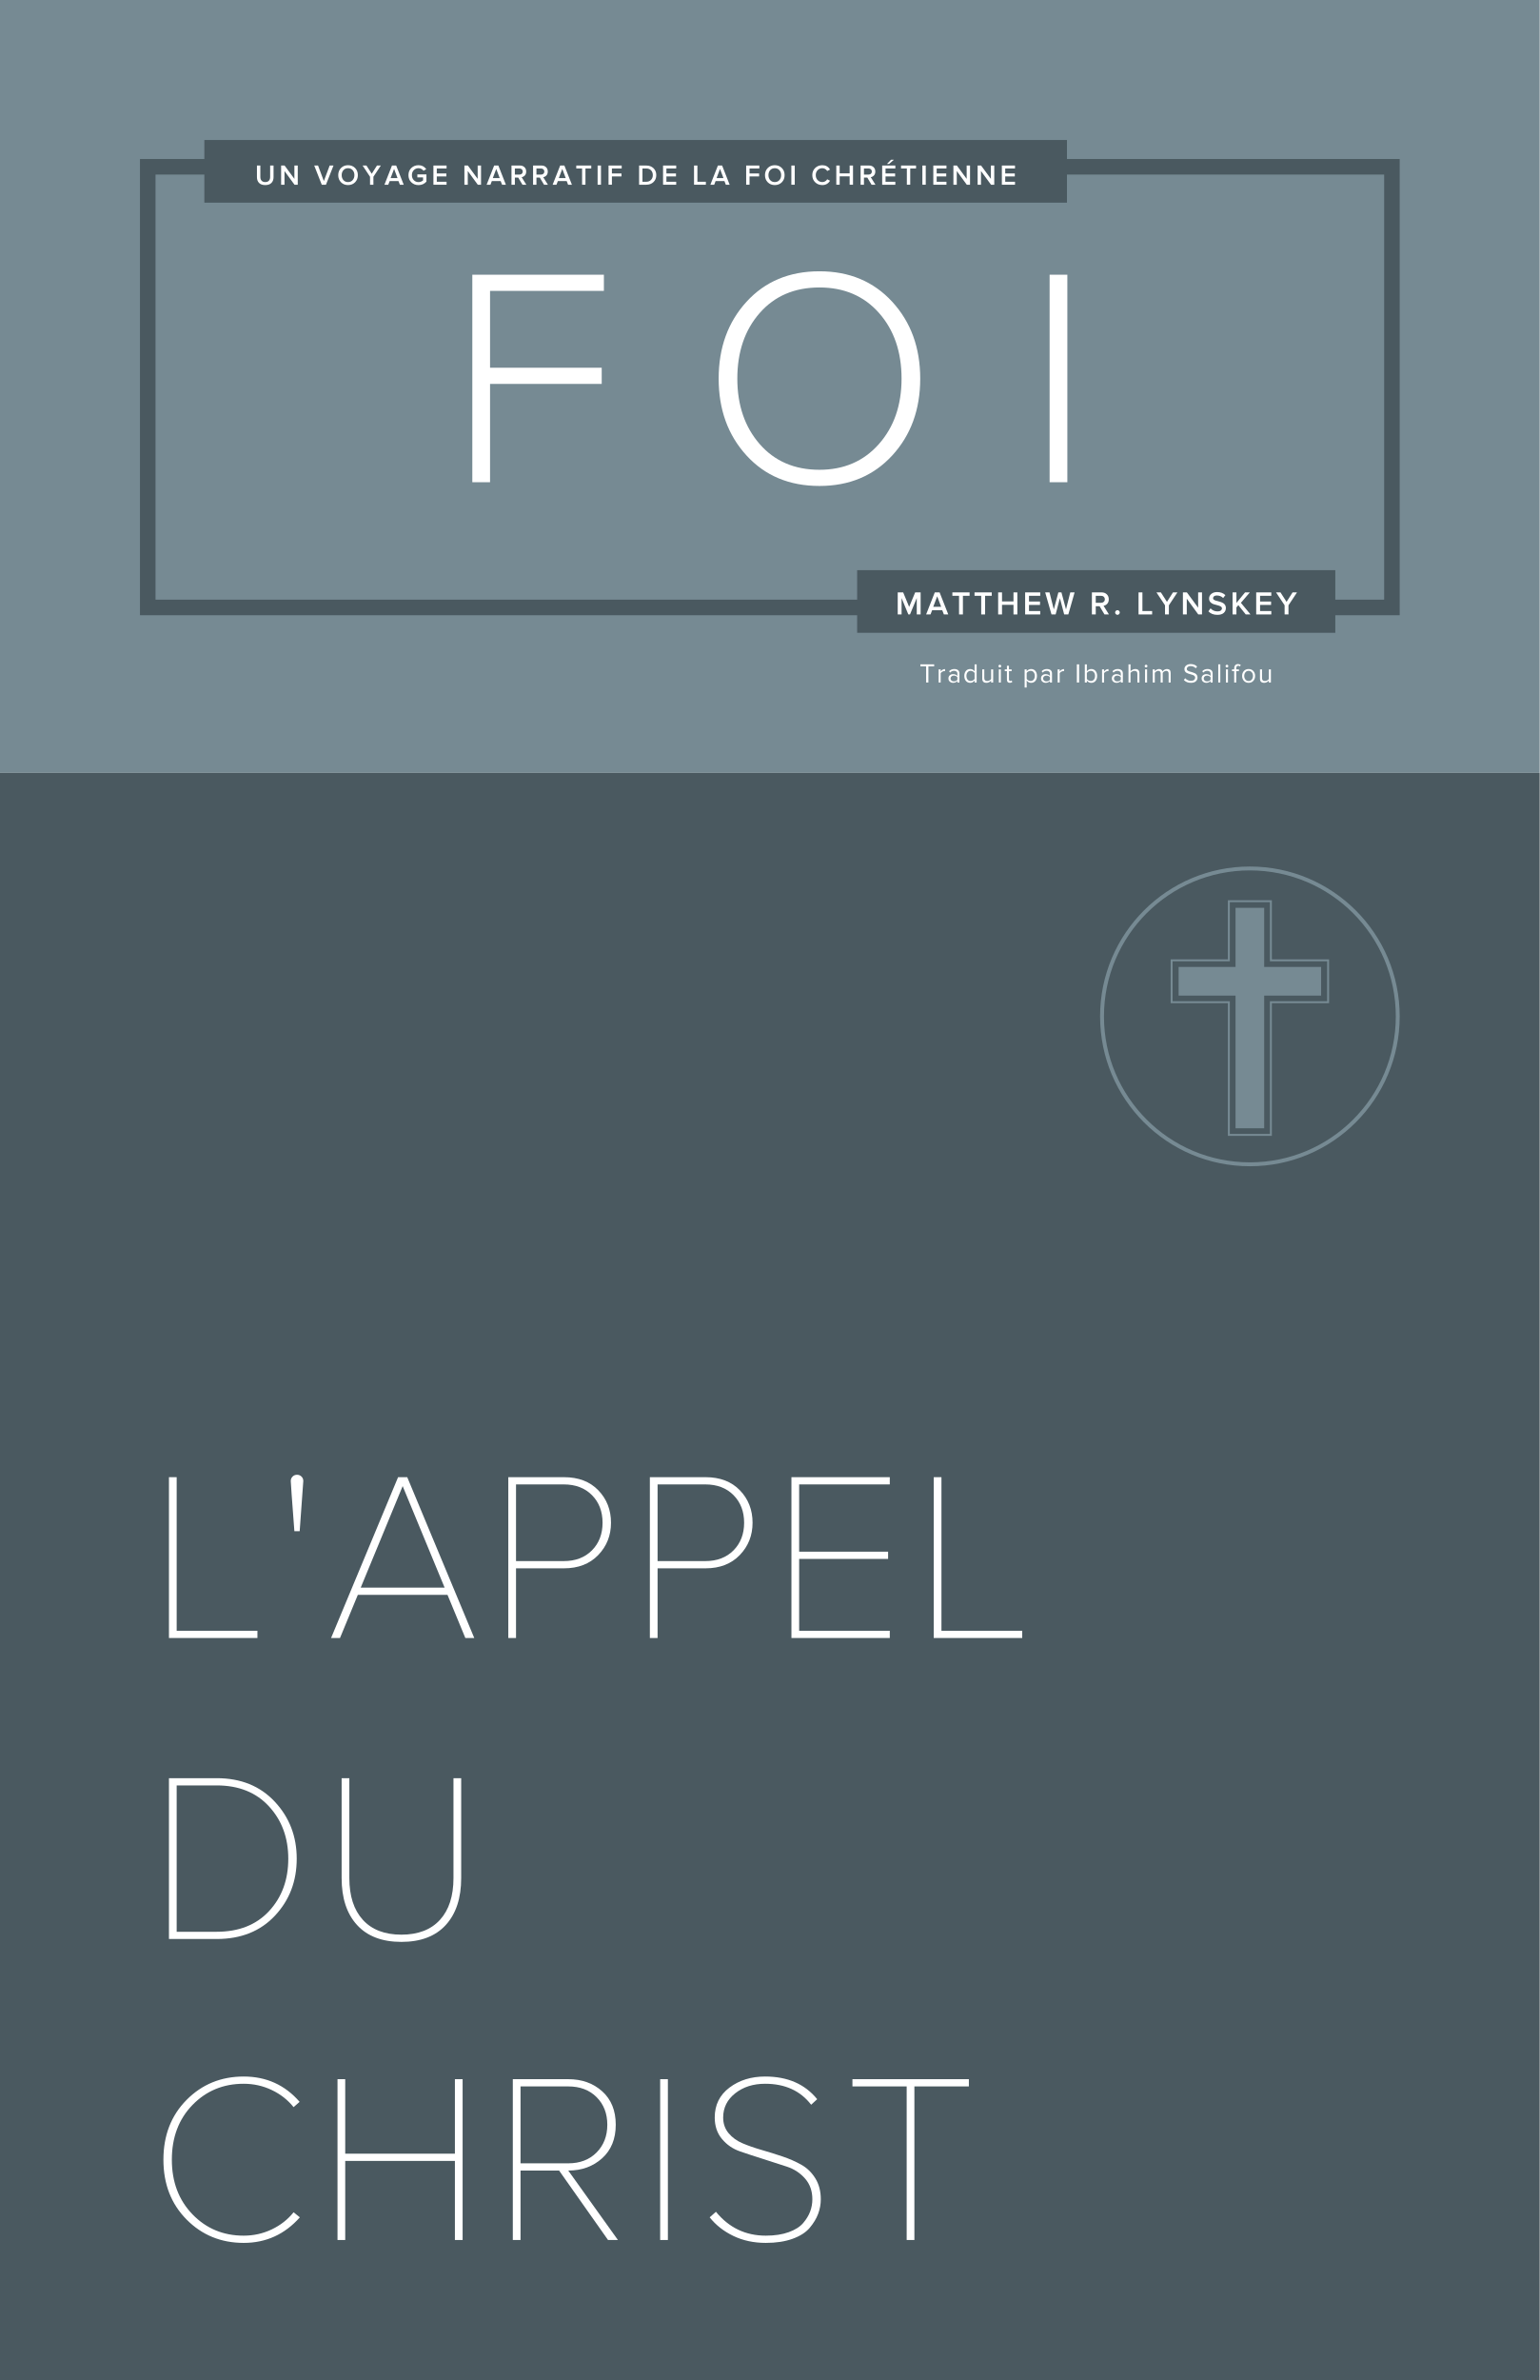
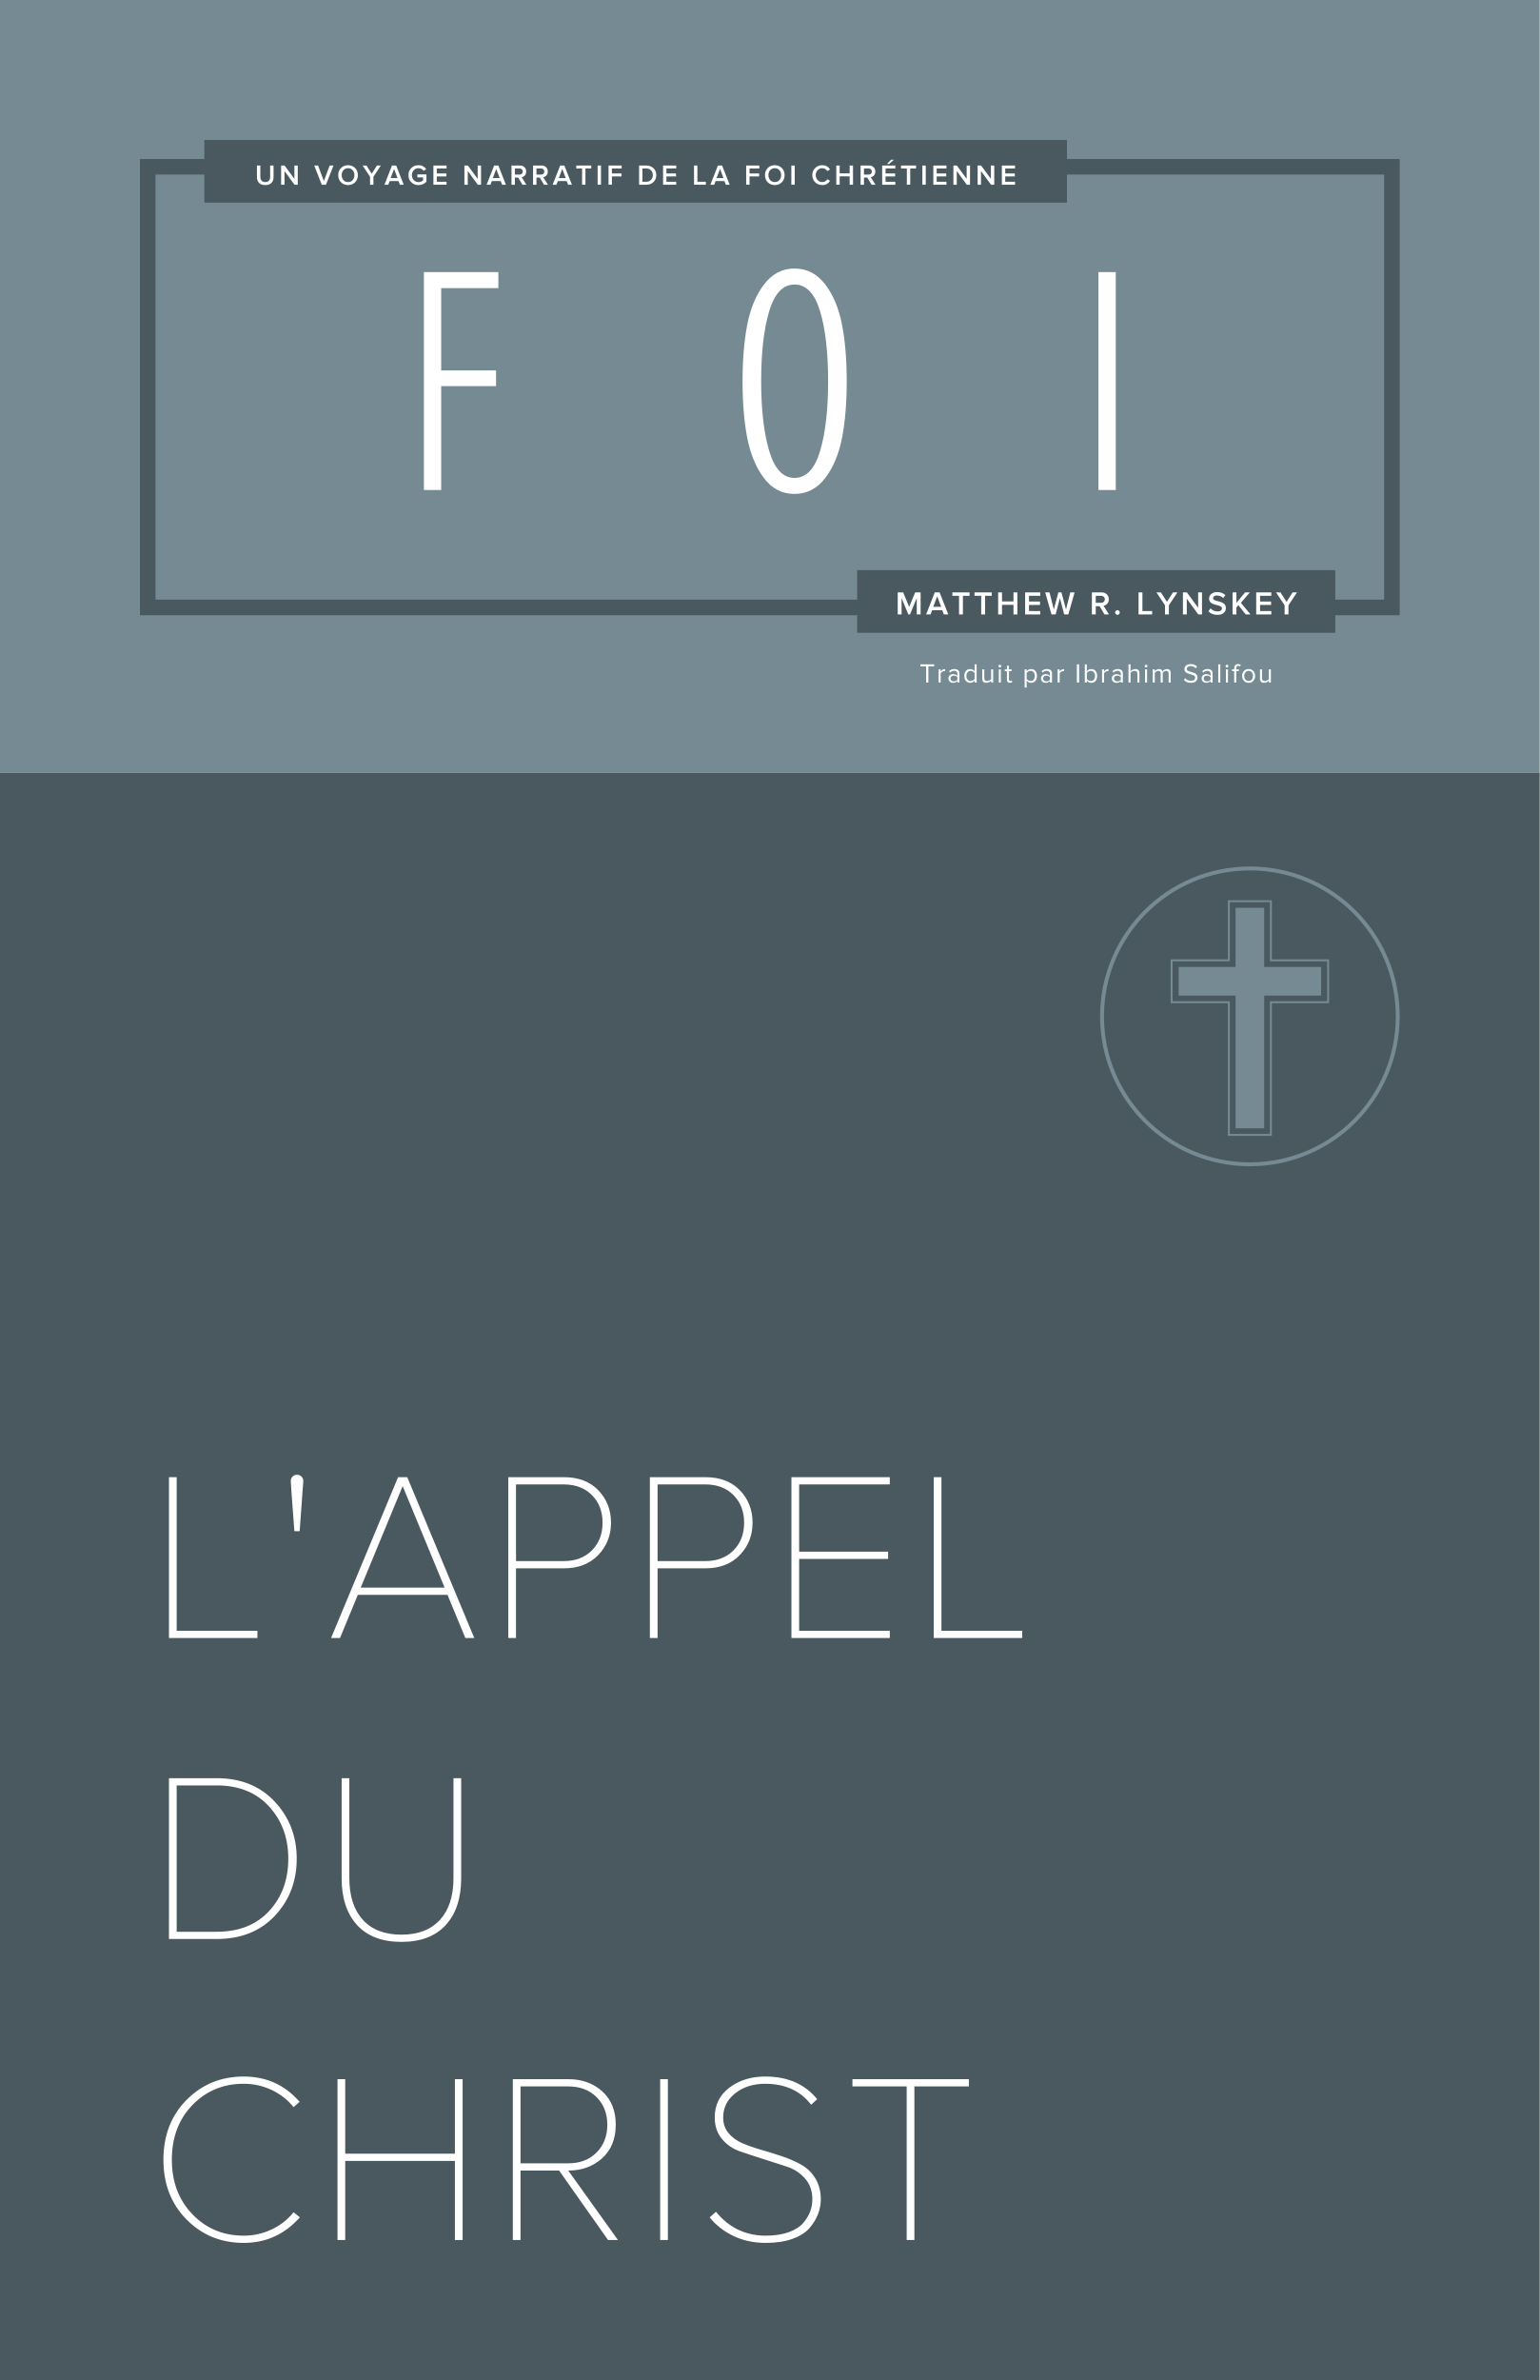
<svg xmlns="http://www.w3.org/2000/svg" id="Layer_1" data-name="Layer 1" viewBox="0 0 396 612">
  <defs>
    <clipPath id="clippath">
      <rect width="396" height="612" style="fill: none;" />
    </clipPath>
  </defs>
  <rect width="396" height="198.72" style="fill: #768a93;" />
  <rect y="198.72" width="396" height="413.28" style="fill: #4a5960;" />
  <rect x="38" y="42.89" width="320" height="113.31" style="fill: none; stroke: #4a5960; stroke-width: 4px;" />
  <rect x="52.56" y="36" width="221.86" height="16.11" style="fill: #4a5960;" />
  <path transform="translate(65.56,47.50) scale(0.0074,-0.0074)" d="M360 -12Q218 -12 144.5 62.0Q71 136 71 263V667H189V267Q189 186 233.5 139.0Q278 92 360.0 92.0Q442 92 486.0 139.0Q530 186 530 267V667H648V264Q648 136 574.5 62.0Q501 -12 360 -12Z" fill="#fff" />
  <path transform="translate(71.78,47.50) scale(0.0074,-0.0074)" d="M649 0H536L188 476V0H71V667H191L532 204V667H649Z" fill="#fff" />
  <path transform="translate(80.81,47.50) scale(0.0074,-0.0074)" d="M409 0H263L1 667H134L336 127L538 667H671Z" fill="#fff" />
  <path transform="translate(86.69,47.50) scale(0.0074,-0.0074)" d="M627.0 85.5Q531 -12 382.0 -12.0Q233 -12 137.0 85.5Q41 183 41.0 333.0Q41 483 137.0 580.5Q233 678 382.0 678.0Q531 678 627.0 580.5Q723 483 723.0 333.0Q723 183 627.0 85.5ZM382 92Q481 92 542.0 160.5Q603 229 603 333Q603 438 542.0 506.0Q481 574 382 574Q282 574 221.5 506.0Q161 438 161.0 333.0Q161 228 221.5 160.0Q282 92 382 92Z" fill="#fff" />
  <path transform="translate(93.25,47.50) scale(0.0074,-0.0074)" d="M377 0H260V277L1 667H135L319 381L501 667H635L377 277Z" fill="#fff" />
  <path transform="translate(98.87,47.50) scale(0.0074,-0.0074)" d="M671 0H538L489 128H183L134 0H1L263 667H409ZM456 231 336 549 216 231Z" fill="#fff" />
  <path transform="translate(104.75,47.50) scale(0.0074,-0.0074)" d="M391 -13Q243 -13 142.0 83.0Q41 179 41.0 333.0Q41 487 142.0 582.5Q243 678 391 678Q563 678 660 539L564 485Q536 524 490.5 549.0Q445 574 391 574Q292 574 226.5 506.0Q161 438 161.0 333.0Q161 228 226.5 159.5Q292 91 391 91Q438 91 480.5 109.0Q523 127 549 151V255H350V358H666V108Q557 -13 391 -13Z" fill="#fff" />
  <path transform="translate(110.95,47.50) scale(0.0074,-0.0074)" d="M528 0H71V667H528V564H188V391H521V288H188V103H528Z" fill="#fff" />
  <path transform="translate(118.92,47.50) scale(0.0074,-0.0074)" d="M649 0H536L188 476V0H71V667H191L532 204V667H649Z" fill="#fff" />
  <path transform="translate(125.15,47.50) scale(0.0074,-0.0074)" d="M671 0H538L489 128H183L134 0H1L263 667H409ZM456 231 336 549 216 231Z" fill="#fff" />
  <path transform="translate(131.03,47.50) scale(0.0074,-0.0074)" d="M587 0H452L304 249H188V0H71V667H364Q462 667 522.0 609.0Q582 551 582 458Q582 374 536.0 323.5Q490 273 424 262ZM348 352Q398 352 430.0 381.0Q462 410 462.0 458.0Q462 506 430.0 535.0Q398 564 348 564H188V352Z" fill="#fff" />
  <path transform="translate(136.58,47.50) scale(0.0074,-0.0074)" d="M587 0H452L304 249H188V0H71V667H364Q462 667 522.0 609.0Q582 551 582 458Q582 374 536.0 323.5Q490 273 424 262ZM348 352Q398 352 430.0 381.0Q462 410 462.0 458.0Q462 506 430.0 535.0Q398 564 348 564H188V352Z" fill="#fff" />
  <path transform="translate(142.13,47.50) scale(0.0074,-0.0074)" d="M671 0H538L489 128H183L134 0H1L263 667H409ZM456 231 336 549 216 231Z" fill="#fff" />
  <path transform="translate(148.01,47.50) scale(0.0074,-0.0074)" d="M347 0H230V564H28V667H549V564H347Z" fill="#fff" />
  <path transform="translate(153.18,47.50) scale(0.0074,-0.0074)" d="M188 0H71V667H188Z" fill="#fff" />
  <path transform="translate(155.99,47.50) scale(0.0074,-0.0074)" d="M188 0H71V667H528V564H188V391H521V288H188Z" fill="#fff" />
  <path transform="translate(163.85,47.50) scale(0.0074,-0.0074)" d="M319 0H71V667H319Q474 667 571.0 574.0Q668 481 668 333Q668 186 571.5 93.0Q475 0 319 0ZM319 103Q424 103 486.0 169.0Q548 235 548 333Q548 434 487.5 499.0Q427 564 319 564H188V103Z" fill="#fff" />
  <path transform="translate(170.01,47.50) scale(0.0074,-0.0074)" d="M528 0H71V667H528V564H188V391H521V288H188V103H528Z" fill="#fff" />
  <path transform="translate(177.98,47.50) scale(0.0074,-0.0074)" d="M482 0H71V667H188V103H482Z" fill="#fff" />
  <path transform="translate(182.70,47.50) scale(0.0074,-0.0074)" d="M671 0H538L489 128H183L134 0H1L263 667H409ZM456 231 336 549 216 231Z" fill="#fff" />
  <path transform="translate(191.39,47.50) scale(0.0074,-0.0074)" d="M188 0H71V667H528V564H188V391H521V288H188Z" fill="#fff" />
  <path transform="translate(196.45,47.50) scale(0.0074,-0.0074)" d="M627.0 85.5Q531 -12 382.0 -12.0Q233 -12 137.0 85.5Q41 183 41.0 333.0Q41 483 137.0 580.5Q233 678 382.0 678.0Q531 678 627.0 580.5Q723 483 723.0 333.0Q723 183 627.0 85.5ZM382 92Q481 92 542.0 160.5Q603 229 603 333Q603 438 542.0 506.0Q481 574 382 574Q282 574 221.5 506.0Q161 438 161.0 333.0Q161 228 221.5 160.0Q282 92 382 92Z" fill="#fff" />
  <path transform="translate(203.01,47.50) scale(0.0074,-0.0074)" d="M188 0H71V667H188Z" fill="#fff" />
  <path transform="translate(208.62,47.50) scale(0.0074,-0.0074)" d="M391 -12Q241 -12 141.0 84.5Q41 181 41.0 333.0Q41 485 141.0 581.5Q241 678 391 678Q565 678 659 528L559 477Q534 520 488.5 547.0Q443 574 391 574Q292 574 226.5 506.0Q161 438 161.0 333.0Q161 228 226.5 160.0Q292 92 391 92Q444 92 489.0 119.0Q534 146 559 189L659 138Q563 -12 391 -12Z" fill="#fff" />
  <path transform="translate(214.57,47.50) scale(0.0074,-0.0074)" d="M652 0H535V291H188V0H71V667H188V394H535V667H652Z" fill="#fff" />
  <path transform="translate(220.82,47.50) scale(0.0074,-0.0074)" d="M587 0H452L304 249H188V0H71V667H364Q462 667 522.0 609.0Q582 551 582 458Q582 374 536.0 323.5Q490 273 424 262ZM348 352Q398 352 430.0 381.0Q462 410 462.0 458.0Q462 506 430.0 535.0Q398 564 348 564H188V352Z" fill="#fff" />
  <path transform="translate(226.37,47.50) scale(0.0074,-0.0074)" d="M478 867 313 723H238L378 867ZM528 0H71V667H528V564H188V391H521V288H188V103H528Z" fill="#fff" />
  <path transform="translate(231.54,47.50) scale(0.0074,-0.0074)" d="M347 0H230V564H28V667H549V564H347Z" fill="#fff" />
  <path transform="translate(236.71,47.50) scale(0.0074,-0.0074)" d="M188 0H71V667H188Z" fill="#fff" />
  <path transform="translate(239.52,47.50) scale(0.0074,-0.0074)" d="M528 0H71V667H528V564H188V391H521V288H188V103H528Z" fill="#fff" />
  <path transform="translate(244.69,47.50) scale(0.0074,-0.0074)" d="M649 0H536L188 476V0H71V667H191L532 204V667H649Z" fill="#fff" />
  <path transform="translate(250.92,47.50) scale(0.0074,-0.0074)" d="M649 0H536L188 476V0H71V667H191L532 204V667H649Z" fill="#fff" />
  <path transform="translate(257.15,47.50) scale(0.0074,-0.0074)" d="M528 0H71V667H528V564H188V391H521V288H188V103H528Z" fill="#fff" />
-   <path transform="translate(114.84,124.00) scale(0.08,-0.08)" d="M140 0H83V667H506V615H140V368H499V316H140Z" fill="#fff" />
-   <path transform="translate(180.20,124.00) scale(0.08,-0.08)" d="M382 -12Q237 -12 147.5 86.0Q58 184 58.0 333.0Q58 482 147.5 580.0Q237 678 382 678Q526 678 616.0 580.0Q706 482 706.0 333.0Q706 184 616.0 86.0Q526 -12 382 -12ZM382 40Q500 40 573.0 122.5Q646 205 646 333Q646 462 573.5 544.0Q501 626 382 626Q262 626 190.0 544.0Q118 462 118 333Q118 205 190.0 122.5Q262 40 382 40Z" fill="#fff" />
-   <path transform="translate(263.32,124.00) scale(0.08,-0.08)" d="M140 0H83V667H140Z" fill="#fff" />
+   <path transform="translate(103.31,126.00) scale(0.084,-0.084)" d="M121 0H68V667H296V618H121V366H289V318H121Z" fill="#fff" />
+   <path transform="translate(186.95,126.00) scale(0.084,-0.084)" d="M48 333Q48 432 62.5 506.5Q77 581 114.0 629.5Q151 678 207 678Q264 678 301.0 629.5Q338 581 352.5 506.5Q367 432 367 333Q367 233 352.5 159.0Q338 85 301.0 36.5Q264 -12 207.0 -12.0Q150 -12 113.5 36.5Q77 85 62.5 159.0Q48 233 48 333ZM207 37Q261 37 285.5 119.5Q310 202 310 333Q310 465 285.5 547.0Q261 629 207 629Q154 629 129.5 547.0Q105 465 105 333Q105 203 129.5 120.0Q154 37 207 37Z" fill="#fff" />
+   <path transform="translate(276.81,126.00) scale(0.084,-0.084)" d="M121 0H68V667H121Z" fill="#fff" />
  <rect x="220.46" y="146.61" width="122.98" height="16.11" style="fill: #4a5960;" />
  <path transform="translate(230.29,158.00) scale(0.0085,-0.0085)" d="M764 0H647V495L442 0H392L188 495V0H71V667H236L417 228L599 667H764Z" fill="#fff" />
  <path transform="translate(238.19,158.00) scale(0.0085,-0.0085)" d="M671 0H538L489 128H183L134 0H1L263 667H409ZM456 231 336 549 216 231Z" fill="#fff" />
  <path transform="translate(244.71,158.00) scale(0.0085,-0.0085)" d="M347 0H230V564H28V667H549V564H347Z" fill="#fff" />
  <path transform="translate(250.41,158.00) scale(0.0085,-0.0085)" d="M347 0H230V564H28V667H549V564H347Z" fill="#fff" />
  <path transform="translate(256.12,158.00) scale(0.0085,-0.0085)" d="M652 0H535V291H188V0H71V667H188V394H535V667H652Z" fill="#fff" />
  <path transform="translate(263.06,158.00) scale(0.0085,-0.0085)" d="M528 0H71V667H528V564H188V391H521V288H188V103H528Z" fill="#fff" />
  <path transform="translate(268.77,158.00) scale(0.0085,-0.0085)" d="M706 0H581L451 492L322 0H197L6 667H137L267 153L405 667H498L636 153L765 667H896Z" fill="#fff" />
  <path transform="translate(280.23,158.00) scale(0.0085,-0.0085)" d="M587 0H452L304 249H188V0H71V667H364Q462 667 522.0 609.0Q582 551 582 458Q582 374 536.0 323.5Q490 273 424 262ZM348 352Q398 352 430.0 381.0Q462 410 462.0 458.0Q462 506 430.0 535.0Q398 564 348 564H188V352Z" fill="#fff" />
  <path transform="translate(286.37,158.00) scale(0.0085,-0.0085)" d="M171.0 9.5Q150 -11 122.0 -11.0Q94 -11 73.0 9.5Q52 30 52.0 59.0Q52 88 73.0 108.5Q94 129 122.0 129.0Q150 129 171.0 108.5Q192 88 192.0 59.0Q192 30 171.0 9.5Z" fill="#fff" />
  <path transform="translate(292.23,158.00) scale(0.0085,-0.0085)" d="M482 0H71V667H188V103H482Z" fill="#fff" />
  <path transform="translate(297.43,158.00) scale(0.0085,-0.0085)" d="M377 0H260V277L1 667H135L319 381L501 667H635L377 277Z" fill="#fff" />
  <path transform="translate(303.64,158.00) scale(0.0085,-0.0085)" d="M649 0H536L188 476V0H71V667H191L532 204V667H649Z" fill="#fff" />
  <path transform="translate(310.56,158.00) scale(0.0085,-0.0085)" d="M299 -12Q127 -12 28 94L93 184Q179 92 304 92Q371 92 404.5 119.0Q438 146 438 183Q438 221 398.0 243.5Q358 266 301.0 279.0Q244 292 186.5 310.0Q129 328 89.0 371.0Q49 414 49 482Q49 566 116.5 621.5Q184 677 292 677Q446 677 542 584L475 497Q399 573 282 573Q230 573 199.5 550.5Q169 528 169 490Q169 465 190.5 448.0Q212 431 246.0 420.5Q280 410 321.5 400.0Q363 390 404.5 375.5Q446 361 480.0 340.0Q514 319 535.5 282.0Q557 245 557 194Q557 104 492.0 46.0Q427 -12 299 -12Z" fill="#fff" />
  <path transform="translate(316.41,158.00) scale(0.0085,-0.0085)" d="M614 0H470L246 281L188 213V0H71V667H188V349L449 667H594L323 352Z" fill="#fff" />
  <path transform="translate(322.49,158.00) scale(0.0085,-0.0085)" d="M528 0H71V667H528V564H188V391H521V288H188V103H528Z" fill="#fff" />
  <path transform="translate(328.19,158.00) scale(0.0085,-0.0085)" d="M377 0H260V277L1 667H135L319 381L501 667H635L377 277Z" fill="#fff" />
  <path transform="translate(236.50,175.50) scale(0.007,-0.007)" d="M326 0H243V593H32V667H538V593H326Z" fill="#fff" />
  <path transform="translate(240.89,175.50) scale(0.007,-0.007)" d="M150 0H75V483H150V405Q217 493 311 493V416Q297 419 281 419Q247 419 207.0 395.0Q167 371 150 342Z" fill="#fff" />
  <path transform="translate(243.60,175.50) scale(0.007,-0.007)" d="M452 0H377V55Q316 -12 217 -12Q150 -12 99.0 31.0Q48 74 48 148Q48 224 98.5 265.5Q149 307 217 307Q320 307 377 241V328Q377 376 343.0 403.0Q309 430 255 430Q170 430 107 363L72 415Q149 495 265 495Q348 495 400.0 455.0Q452 415 452 332ZM244 42Q334 42 377 102V193Q334 253 244 253Q192 253 158.5 223.5Q125 194 125 147Q125 101 158.5 71.5Q192 42 244 42Z" fill="#fff" />
  <path transform="translate(247.69,175.50) scale(0.007,-0.007)" d="M500 0H425V72Q363 -12 262 -12Q166 -12 106.5 56.5Q47 125 47 241Q47 356 106.5 425.5Q166 495 262 495Q362 495 425 410V667H500ZM280 55Q324 55 364.0 77.0Q404 99 425 131V350Q404 383 363.5 405.5Q323 428 280 428Q209 428 167.0 375.5Q125 323 125.0 241.0Q125 159 167.0 107.0Q209 55 280 55Z" fill="#fff" />
  <path transform="translate(252.11,175.50) scale(0.007,-0.007)" d="M476 0H401V68Q371 34 325.5 11.0Q280 -12 229 -12Q75 -12 75 142V483H150V165Q150 105 177.5 80.0Q205 55 258 55Q300 55 339.5 76.0Q379 97 401 128V483H476Z" fill="#fff" />
  <path transform="translate(256.37,175.50) scale(0.007,-0.007)" d="M112 552Q92 552 77.0 566.5Q62 581 62.0 602.0Q62 623 77.0 638.0Q92 653 112 653Q133 653 148.0 638.0Q163 623 163.0 602.0Q163 581 148.0 566.5Q133 552 112 552ZM150 0H75V483H150Z" fill="#fff" />
  <path transform="translate(258.35,175.50) scale(0.007,-0.007)" d="M197 -12Q144 -12 117.0 17.0Q90 46 90 101V417H10V483H90V615H165V483H263V417H165V117Q165 89 177.5 72.0Q190 55 214 55Q247 55 265 75L287 19Q254 -12 197 -12Z" fill="#fff" />
  <path transform="translate(263.01,175.50) scale(0.007,-0.007)" d="M313 -12Q211 -12 150 73V-184H75V483H150V411Q177 449 220.0 472.0Q263 495 313 495Q409 495 468.5 426.5Q528 358 528.0 242.0Q528 126 468.5 57.0Q409 -12 313 -12ZM294 55Q365 55 407.0 107.5Q449 160 449.0 242.0Q449 324 407.0 376.0Q365 428 294 428Q251 428 210.5 405.5Q170 383 150 351V133Q170 100 210.5 77.5Q251 55 294 55Z" fill="#fff" />
  <path transform="translate(267.41,175.50) scale(0.007,-0.007)" d="M452 0H377V55Q316 -12 217 -12Q150 -12 99.0 31.0Q48 74 48 148Q48 224 98.5 265.5Q149 307 217 307Q320 307 377 241V328Q377 376 343.0 403.0Q309 430 255 430Q170 430 107 363L72 415Q149 495 265 495Q348 495 400.0 455.0Q452 415 452 332ZM244 42Q334 42 377 102V193Q334 253 244 253Q192 253 158.5 223.5Q125 194 125 147Q125 101 158.5 71.5Q192 42 244 42Z" fill="#fff" />
  <path transform="translate(271.50,175.50) scale(0.007,-0.007)" d="M150 0H75V483H150V405Q217 493 311 493V416Q297 419 281 419Q247 419 207.0 395.0Q167 371 150 342Z" fill="#fff" />
  <path transform="translate(276.42,175.50) scale(0.007,-0.007)" d="M161 0H78V667H161Z" fill="#fff" />
  <path transform="translate(278.49,175.50) scale(0.007,-0.007)" d="M150 131Q170 99 210.5 77.0Q251 55 294 55Q366 55 408.0 107.0Q450 159 450.0 241.0Q450 323 408.0 375.5Q366 428 294 428Q251 428 210.5 405.5Q170 383 150 350ZM150 0H75V667H150V410Q213 495 313 495Q408 495 468.0 425.5Q528 356 528 241Q528 125 468.5 56.5Q409 -12 313 -12Q212 -12 150 72Z" fill="#fff" />
  <path transform="translate(282.92,175.50) scale(0.007,-0.007)" d="M150 0H75V483H150V405Q217 493 311 493V416Q297 419 281 419Q247 419 207.0 395.0Q167 371 150 342Z" fill="#fff" />
  <path transform="translate(285.63,175.50) scale(0.007,-0.007)" d="M452 0H377V55Q316 -12 217 -12Q150 -12 99.0 31.0Q48 74 48 148Q48 224 98.5 265.5Q149 307 217 307Q320 307 377 241V328Q377 376 343.0 403.0Q309 430 255 430Q170 430 107 363L72 415Q149 495 265 495Q348 495 400.0 455.0Q452 415 452 332ZM244 42Q334 42 377 102V193Q334 253 244 253Q192 253 158.5 223.5Q125 194 125 147Q125 101 158.5 71.5Q192 42 244 42Z" fill="#fff" />
  <path transform="translate(289.72,175.50) scale(0.007,-0.007)" d="M477 0H402V318Q402 378 374.0 403.0Q346 428 293 428Q252 428 212.5 406.0Q173 384 150 353V0H75V667H150V413Q178 446 225.0 470.5Q272 495 323 495Q477 495 477 341Z" fill="#fff" />
  <path transform="translate(293.98,175.50) scale(0.007,-0.007)" d="M112 552Q92 552 77.0 566.5Q62 581 62.0 602.0Q62 623 77.0 638.0Q92 653 112 653Q133 653 148.0 638.0Q163 623 163.0 602.0Q163 581 148.0 566.5Q133 552 112 552ZM150 0H75V483H150Z" fill="#fff" />
  <path transform="translate(295.96,175.50) scale(0.007,-0.007)" d="M733 0H658V328Q658 428 569 428Q533 428 497.0 406.0Q461 384 441 354V0H366V328Q366 428 277 428Q242 428 206.5 406.0Q171 384 150 353V0H75V483H150V413Q168 441 213.0 468.0Q258 495 306 495Q359 495 392.0 470.0Q425 445 436 405Q458 441 503.0 468.0Q548 495 598 495Q733 495 733 349Z" fill="#fff" />
  <path transform="translate(304.22,175.50) scale(0.007,-0.007)" d="M294 -12Q132 -12 38 94L87 157Q172 62 297 62Q378 62 416.0 96.5Q454 131 454 177Q454 212 432.0 236.0Q410 260 375.5 273.5Q341 287 298.5 298.0Q256 309 214.0 322.5Q172 336 137.5 355.0Q103 374 81.0 409.0Q59 444 59 492Q59 574 124.0 625.5Q189 677 288 677Q437 677 525 584L475 523Q402 603 282 603Q222 603 183.5 573.5Q145 544 145 497Q145 462 174.5 439.0Q204 416 247.5 405.0Q291 394 342.5 377.5Q394 361 437.5 342.5Q481 324 510.5 283.0Q540 242 540 184Q540 102 479.5 45.0Q419 -12 294 -12Z" fill="#fff" />
  <path transform="translate(308.72,175.50) scale(0.007,-0.007)" d="M452 0H377V55Q316 -12 217 -12Q150 -12 99.0 31.0Q48 74 48 148Q48 224 98.5 265.5Q149 307 217 307Q320 307 377 241V328Q377 376 343.0 403.0Q309 430 255 430Q170 430 107 363L72 415Q149 495 265 495Q348 495 400.0 455.0Q452 415 452 332ZM244 42Q334 42 377 102V193Q334 253 244 253Q192 253 158.5 223.5Q125 194 125 147Q125 101 158.5 71.5Q192 42 244 42Z" fill="#fff" />
  <path transform="translate(312.81,175.50) scale(0.007,-0.007)" d="M150 0H75V667H150Z" fill="#fff" />
  <path transform="translate(314.78,175.50) scale(0.007,-0.007)" d="M112 552Q92 552 77.0 566.5Q62 581 62.0 602.0Q62 623 77.0 638.0Q92 653 112 653Q133 653 148.0 638.0Q163 623 163.0 602.0Q163 581 148.0 566.5Q133 552 112 552ZM150 0H75V483H150Z" fill="#fff" />
  <path transform="translate(316.76,175.50) scale(0.007,-0.007)" d="M171 0H96V417H16V483H96V520Q96 594 133.5 635.5Q171 677 236 677Q298 677 338 640L307 591Q280 615 247 615Q210 615 190.5 590.5Q171 566 171 520V483H269V417H171Z" fill="#fff" />
  <path transform="translate(319.14,175.50) scale(0.007,-0.007)" d="M459.5 61.0Q394 -12 286.0 -12.0Q178 -12 112.5 61.0Q47 134 47.0 242.0Q47 350 112.5 422.5Q178 495 286.0 495.0Q394 495 459.5 422.5Q525 350 525.0 242.0Q525 134 459.5 61.0ZM125 242Q125 164 168.5 109.5Q212 55 286.0 55.0Q360 55 403.0 109.5Q446 164 446.0 242.0Q446 320 403.0 374.0Q360 428 286.0 428.0Q212 428 168.5 373.5Q125 319 125 242Z" fill="#fff" />
  <path transform="translate(323.54,175.50) scale(0.007,-0.007)" d="M476 0H401V68Q371 34 325.5 11.0Q280 -12 229 -12Q75 -12 75 142V483H150V165Q150 105 177.5 80.0Q205 55 258 55Q300 55 339.5 76.0Q379 97 401 128V483H476Z" fill="#fff" />
  <g style="clip-path: url(#clippath);">
    <path d="M321.47,299.39c21.01,0,38.03-17.03,38.03-38.03s-17.03-38.04-38.03-38.04-38.03,17.03-38.03,38.04,17.03,38.03,38.03,38.03Z" style="fill: none; stroke: #768a93;" />
  </g>
  <polygon points="339.79 248.64 325.15 248.64 325.15 233.44 317.78 233.44 317.78 248.64 303.14 248.64 303.14 256.01 317.78 256.01 317.78 290.13 325.15 290.13 325.15 256.01 339.79 256.01 339.79 248.64" style="fill: #768a93;" />
  <polygon points="341.59 246.94 326.87 246.94 326.87 231.74 316.06 231.74 316.06 246.94 301.34 246.94 301.34 257.71 316.06 257.71 316.06 291.83 326.87 291.83 326.87 257.71 341.59 257.71 341.59 246.94" style="fill: none; stroke: #768a93; stroke-miterlimit: 10; stroke-width: .5px;" />
  <path transform="translate(38.00,421.20) scale(0.062,-0.062)" d="M455 0H88V667H120V30H455Z" fill="#fff" />
  <path transform="translate(70.94,421.20) scale(0.062,-0.062)" d="M99 443H77Q62 640 62.0 651.0Q62 662 69.5 669.5Q77 677 88.0 677.0Q99 677 106.5 669.5Q114 662 114 651Z" fill="#fff" />
  <path transform="translate(83.85,421.20) scale(0.062,-0.062)" d="M615 0H578L504 179H132L58 0H21L299 667H337ZM492 209 318 630 144 209Z" fill="#fff" />
  <path transform="translate(125.28,421.20) scale(0.062,-0.062)" d="M120 0H88V667H319Q409 667 461.5 612.5Q514 558 514 478Q514 399 461.0 344.0Q408 289 319 289H120ZM318 319Q391 319 435.0 363.5Q479 408 479.0 478.0Q479 548 435.0 592.5Q391 637 318 637H120V319Z" fill="#fff" />
  <path transform="translate(161.69,421.20) scale(0.062,-0.062)" d="M120 0H88V667H319Q409 667 461.5 612.5Q514 558 514 478Q514 399 461.0 344.0Q408 289 319 289H120ZM318 319Q391 319 435.0 363.5Q479 408 479.0 478.0Q479 548 435.0 592.5Q391 637 318 637H120V319Z" fill="#fff" />
  <path transform="translate(198.10,421.20) scale(0.062,-0.062)" d="M496 0H88V667H496V637H120V358H489V328H120V30H496Z" fill="#fff" />
  <path transform="translate(234.70,421.20) scale(0.062,-0.062)" d="M455 0H88V667H120V30H455Z" fill="#fff" />
  <path transform="translate(38.00,498.60) scale(0.062,-0.062)" d="M286 0H88V667H286Q436 667 527.0 569.5Q618 472 618 333Q618 193 527.5 96.5Q437 0 286 0ZM286 30Q424 30 503.5 116.0Q583 202 583 333Q583 463 503.0 550.0Q423 637 286 637H120V30Z" fill="#fff" />
  <path transform="translate(82.41,498.60) scale(0.062,-0.062)" d="M88 253V667H120V253Q120 141 176.0 79.5Q232 18 336.0 18.0Q440 18 496.0 79.5Q552 141 552 253V667H584V253Q584 128 520.0 58.0Q456 -12 336.0 -12.0Q216 -12 152.0 58.0Q88 128 88 253Z" fill="#fff" />
  <path transform="translate(38.00,576.00) scale(0.062,-0.062)" d="M398 -12Q257 -12 161.0 85.0Q65 182 65.0 333.0Q65 484 161.0 581.0Q257 678 398.0 678.0Q539 678 630 573L605 551Q569 596 514.5 622.0Q460 648 398 648Q271 648 185.5 560.0Q100 472 100 333Q100 195 185.5 106.5Q271 18 398 18Q460 18 514.5 44.0Q569 70 605 115L631 94Q537 -12 398 -12Z" fill="#fff" />
  <path transform="translate(81.35,576.00) scale(0.062,-0.062)" d="M607 0H575V328H120V0H88V667H120V358H575V667H607Z" fill="#fff" />
  <path transform="translate(126.44,576.00) scale(0.062,-0.062)" d="M524 0H483L280 288H120V0H88V667H318Q403 667 459.0 616.5Q515 566 515.0 478.0Q515 390 458.5 339.0Q402 288 318 288ZM318 318Q391 318 435.5 363.0Q480 408 480.0 478.0Q480 548 435.5 592.5Q391 637 318 637H120V318Z" fill="#fff" />
  <path transform="translate(164.34,576.00) scale(0.062,-0.062)" d="M120 0H88V667H120Z" fill="#fff" />
  <path transform="translate(179.24,576.00) scale(0.062,-0.062)" d="M286 -12Q211 -12 151.0 17.0Q91 46 53 94L79 117Q160 18 286 18Q341 18 381.0 32.5Q421 47 441.0 70.5Q461 94 470.0 118.5Q479 143 479 169Q479 220 449.0 254.5Q419 289 374.0 304.0Q329 319 276.5 335.5Q224 352 179.0 367.5Q134 383 104.0 419.0Q74 455 74 508Q74 586 135.0 632.0Q196 678 283 678Q423 678 499 584L474 561Q407 648 283 648Q209 648 159.0 608.5Q109 569 109 508Q109 470 131.5 443.0Q154 416 189.5 401.0Q225 386 268.5 373.5Q312 361 355.0 346.5Q398 332 433.5 312.0Q469 292 491.5 255.5Q514 219 514 169Q514 138 503.0 108.5Q492 79 468.0 50.5Q444 22 397.0 5.0Q350 -12 286 -12Z" fill="#fff" />
  <path transform="translate(216.89,576.00) scale(0.062,-0.062)" d="M295 0H263V637H38V667H521V637H295Z" fill="#fff" />
</svg>
